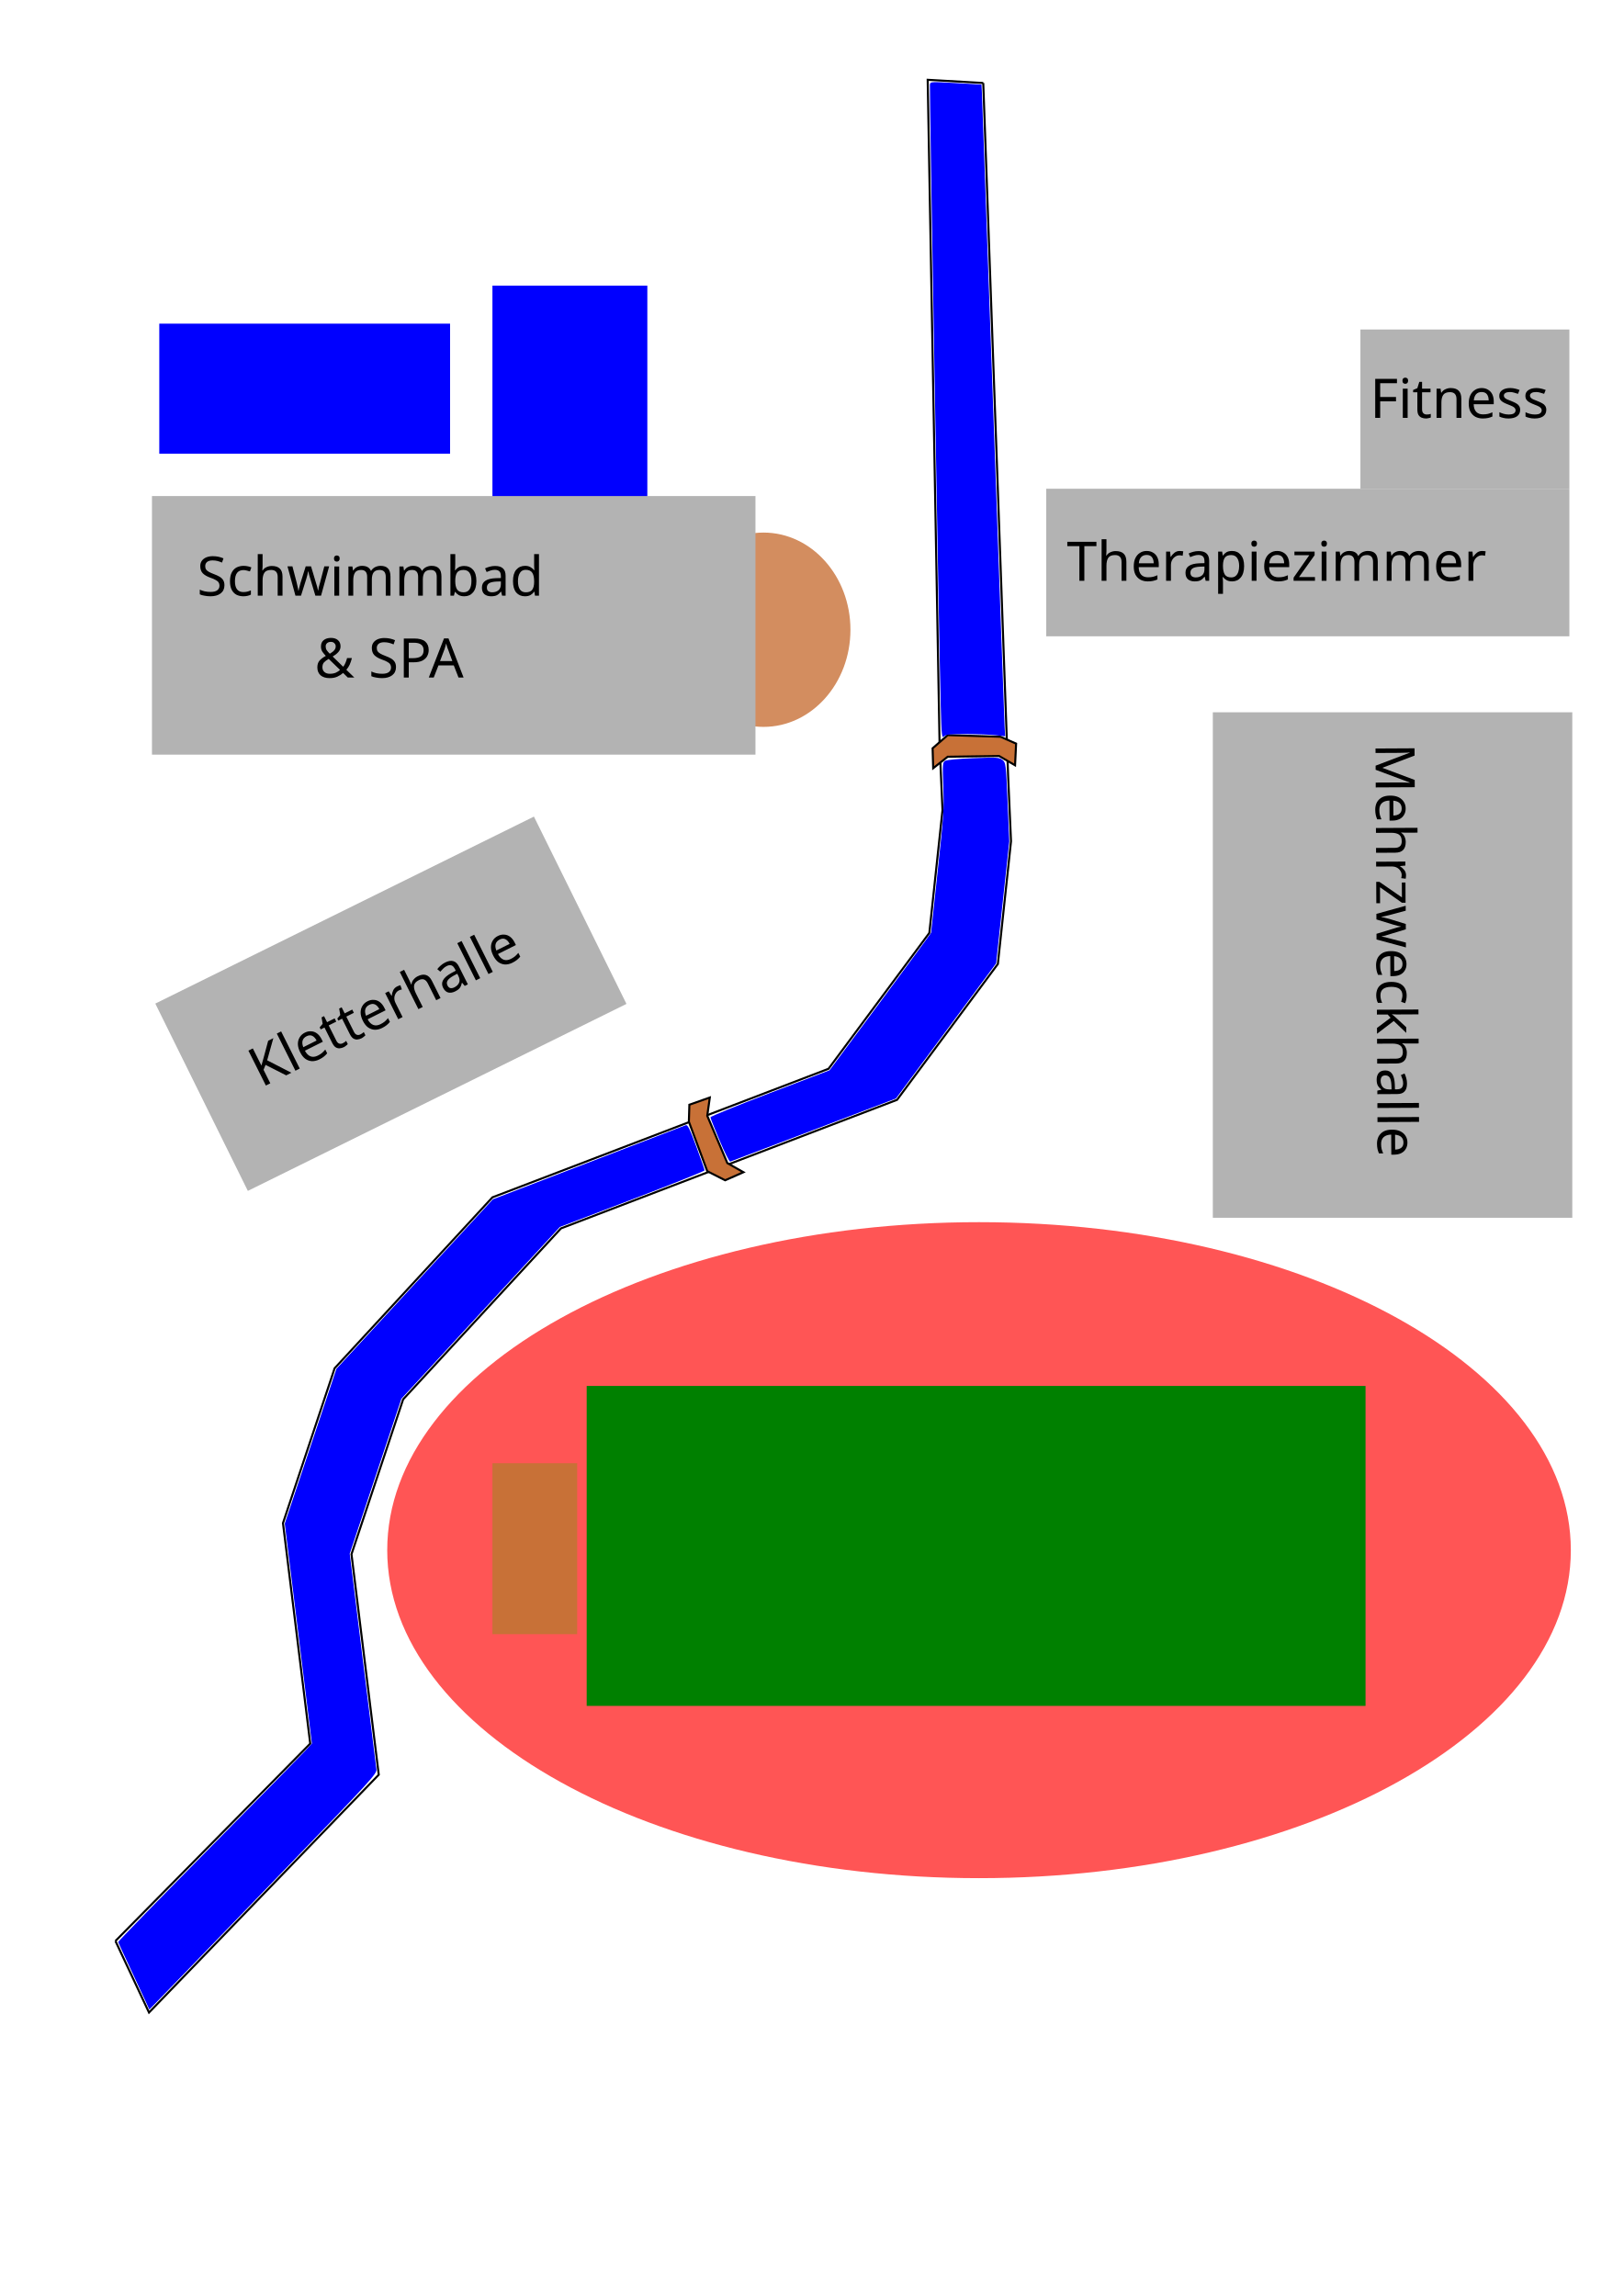
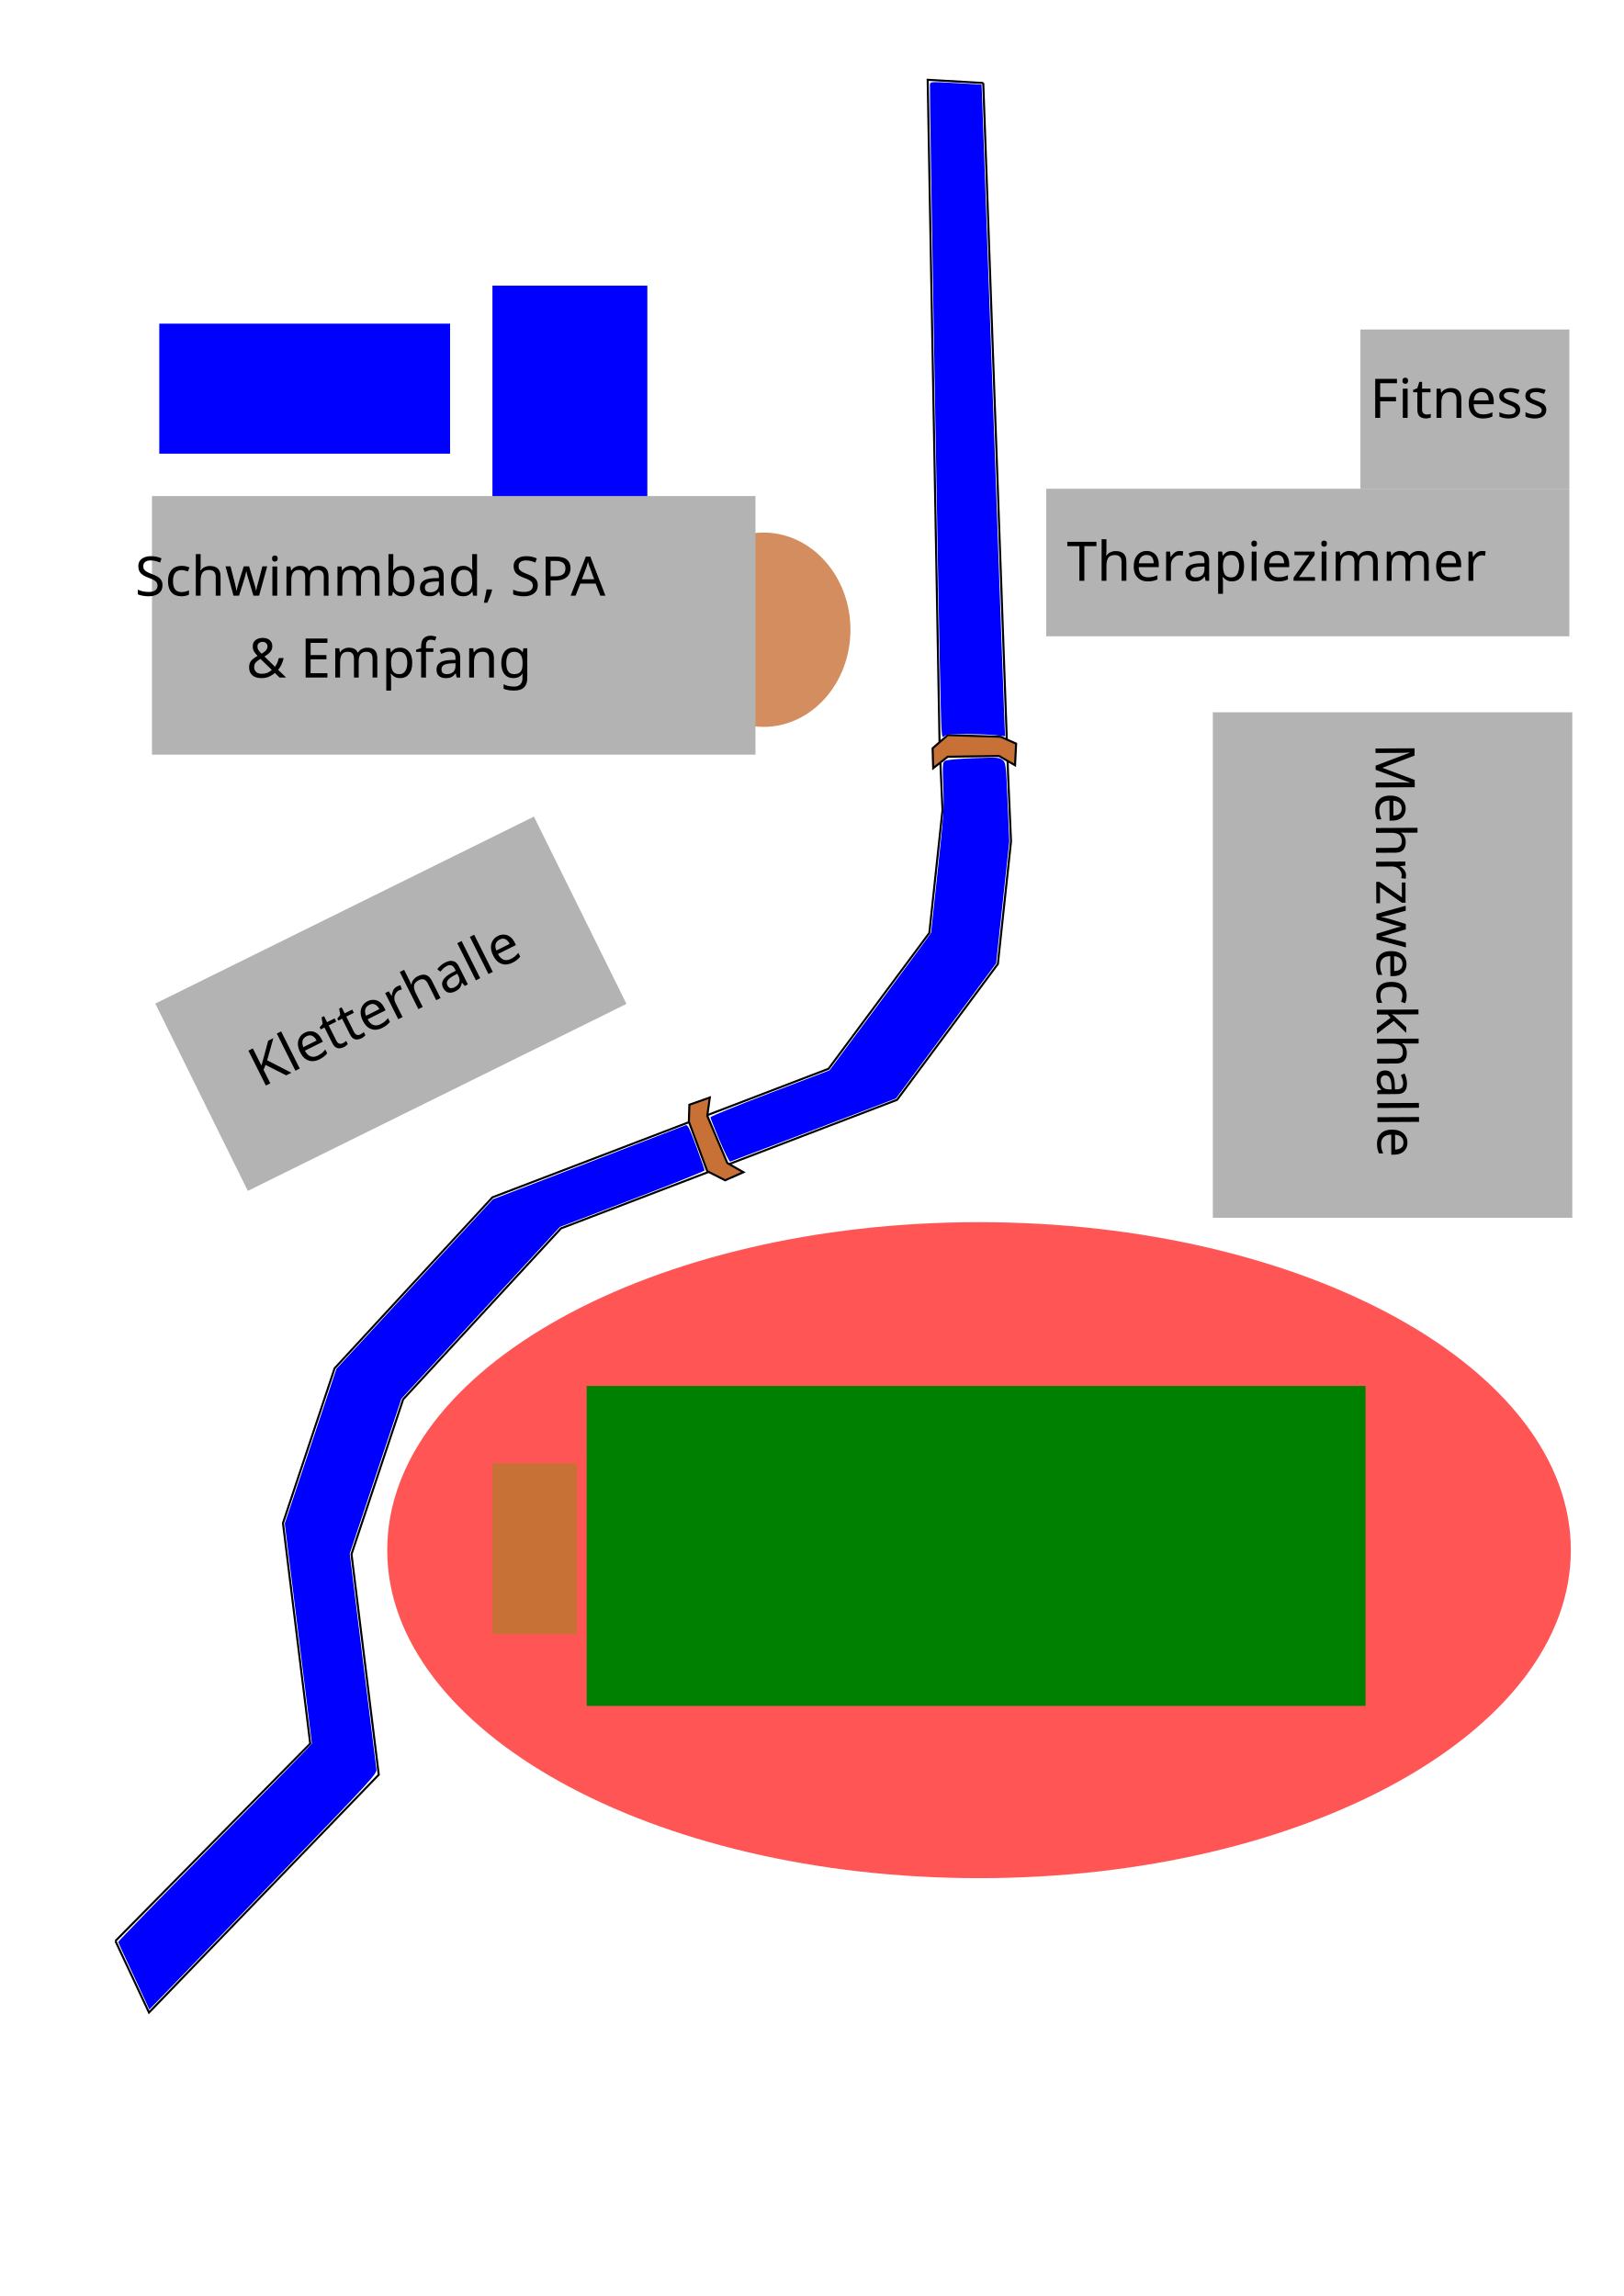
<svg xmlns="http://www.w3.org/2000/svg" width="210mm" height="297mm" viewBox="0 0 210 297" version="1.1" id="svg8">
  <defs id="defs2" />
  <g id="layer1">
    <path style="fill:none;stroke:#000000;stroke-width:0.265px;stroke-linecap:butt;stroke-linejoin:miter;stroke-opacity:1" d="m 14.93,251.076 25.193,-25.528 -3.525,-28.523 6.68,-20.031 20.411,-22.112 43.467,-16.631 13.04,-17.576 1.701,-15.875 -0.378,-8.504 -1.538,-85.975 7.188,0.415" id="path14" />
    <g id="g44">
      <path id="path14-1" d="m 14.93,251.076 4.342,9.256 29.714,-30.765 -3.525,-28.523 6.68,-20.031 20.411,-22.112 43.467,-16.631 13.04,-17.576 1.701,-15.875 -0.378,-8.504 -3.213,-89.58" style="fill:none;stroke:#000000;stroke-width:0.265px;stroke-linecap:butt;stroke-linejoin:miter;stroke-opacity:1" />
    </g>
-     <ellipse id="path33" cx="126.622" cy="200.522" rx="76.54" ry="42.428" style="fill:#ff5555;stroke-width:0.269" />
-     <rect id="rect31" width="100.731" height="41.388" x="75.879" y="179.279" style="fill:#008000;stroke-width:0.265" />
+     <g id="g115" class="building">
+       <ellipse id="path33" cx="126.622" cy="200.522" rx="76.54" ry="42.428" style="fill:#ff5555;stroke-width:0.269" />
+       <rect id="rect31" width="100.731" height="41.388" x="75.879" y="179.279" style="fill:#008000;stroke-width:0.265" />
+       <rect style="fill:#c87137;stroke-width:0.265" id="rect58" width="10.961" height="22.112" x="63.689" y="189.277" />
+     </g>
    <path style="fill:#c87137;stroke:#000000;stroke-width:0.265px;stroke-linecap:butt;stroke-linejoin:miter;stroke-opacity:1" d="m 96.153,151.632 -2.082,-1.176 -2.6,-6.124 0.332,-2.363 -2.644,0.932 -0.065,2.197 2.379,6.405 2.317,1.172 z" id="path56" />
-     <rect style="fill:#c87137;stroke-width:0.265" id="rect58" width="10.961" height="22.112" x="63.689" y="189.277" />
-     <g id="g114">
+     <g id="g114" class="building">
      <rect transform="rotate(-26.28657)" style="stroke-width:0.265;fill:#b3b3b3" y="125.289" x="-39.483" height="27.025" width="54.618" id="rect10" />
      <text transform="rotate(-26.60611)" id="text66" y="140.948" x="-32.827" style="font-style:normal;font-weight:normal;font-size:10.583px;line-height:1.25;font-family:sans-serif;letter-spacing:0px;word-spacing:0px;fill:#000000;fill-opacity:1;stroke:none;stroke-width:0.265" xml:space="preserve">
        <tspan style="font-size:7.056px;stroke-width:0.265" y="140.948" x="-32.827" id="tspan64">Kletterhalle</tspan>
      </text>
    </g>
-     <g id="g119">
+     <g id="g119" class="building">
      <rect y="92.137" x="156.86" height="65.39" width="46.491" id="rect52" style="fill:#b3b3b3;stroke-width:0.184" />
      <text transform="rotate(89.69913)" id="text74" y="-177.392" x="97.071" style="font-style:normal;font-weight:normal;font-size:10.583px;line-height:1.25;font-family:sans-serif;letter-spacing:0px;word-spacing:0px;fill:#000000;fill-opacity:1;stroke:none;stroke-width:0.265" xml:space="preserve">
        <tspan style="font-size:7.056px;stroke-width:0.265" y="-177.392" x="97.071" id="tspan72">Mehrzweckhalle</tspan>
      </text>
    </g>
-     <g id="g124">
+     <g id="g124" class="building">
      <rect y="63.222" x="135.315" height="19.088" width="67.658" id="rect60" style="fill:#b3b3b3;stroke-width:0.377" />
      <text id="text78" y="75.128" x="137.961" style="font-style:normal;font-weight:normal;font-size:10.583px;line-height:1.25;font-family:sans-serif;letter-spacing:0px;word-spacing:0px;fill:#000000;fill-opacity:1;stroke:none;stroke-width:0.265" xml:space="preserve">
        <tspan style="font-size:7.056px;stroke-width:0.265" y="75.128" x="137.961" id="tspan76">Therapiezimmer</tspan>
      </text>
    </g>
-     <g id="g129">
+     <g id="g129" class="building">
      <rect y="42.622" x="175.948" height="20.6" width="27.025" id="rect62" style="fill:#b3b3b3;stroke-width:0.191" />
      <text id="text82" y="54.056" x="177.176" style="font-style:normal;font-weight:normal;font-size:10.583px;line-height:1.25;font-family:sans-serif;letter-spacing:0px;word-spacing:0px;fill:#000000;fill-opacity:1;stroke:none;stroke-width:0.265" xml:space="preserve">
        <tspan style="font-size:7.056px;stroke-width:0.265" y="54.056" x="177.176" id="tspan80">Fitness</tspan>
      </text>
    </g>
    <path style="fill:#c87137;stroke:#000000;stroke-width:0.265px;stroke-linecap:butt;stroke-linejoin:miter;stroke-opacity:1" d="m 120.692,99.375 1.875,-1.485 6.652,-0.097 2.063,1.199 0.135,-2.8 -2.01,-0.889 -6.829,-0.214 -1.96,1.704 z" id="path56-3" />
-     <rect style="fill:#0000ff;stroke-width:0.265" id="rect107" width="37.609" height="16.82" x="20.6" y="41.866" />
-     <rect style="fill:#0000ff;stroke-width:0.265" id="rect109" width="20.033" height="27.403" x="63.689" y="36.952" />
-     <g id="g196">
+     <g id="g196" class="building">
+       <rect style="fill:#0000ff;stroke-width:0.265" id="rect107" width="37.609" height="16.82" x="20.6" y="41.866" />
+       <rect style="fill:#0000ff;stroke-width:0.265" id="rect109" width="20.033" height="27.403" x="63.689" y="36.952" />
      <ellipse style="fill:#d38d5f;stroke-width:0.319" id="path131" cx="98.746" cy="81.459" rx="11.245" ry="12.568" />
      <rect y="64.167" x="19.655" height="33.451" width="78.052" id="rect99" style="fill:#b3b3b3;stroke-width:0.265" />
      <text id="text103" y="77.056" x="59.948" style="font-style:normal;font-weight:normal;font-size:10.583px;line-height:1;font-family:sans-serif;text-align:center;letter-spacing:0px;word-spacing:0px;text-anchor:middle;fill:#000000;fill-opacity:1;stroke:none;stroke-width:0.265" xml:space="preserve">
-         <tspan style="font-size:7.056px;line-height:1;text-align:center;text-anchor:middle;stroke-width:0.265" y="77.056" x="61.188" id="tspan101">Schwimmbad </tspan>
-         <tspan id="tspan105" style="font-size:7.056px;line-height:1;text-align:center;text-anchor:middle;stroke-width:0.265" y="87.639" x="59.948">&amp; SPA</tspan>
+         <tspan style="font-size:7.056px;line-height:1;text-align:center;text-anchor:middle;stroke-width:0.265" y="77.056" x="61.188" id="tspan101">Schwimmbad, SPA </tspan>
+         <tspan id="tspan105" style="font-size:7.056px;line-height:1;text-align:center;text-anchor:middle;stroke-width:0.265" y="87.639" x="59.948">&amp; Empfang</tspan>
      </text>
    </g>
    <path style="fill:#0000ff;stroke-width:0.714" d="m 459.845,345.128 c -0.706,-24.691 -5.528,-301.967 -5.282,-303.689 0.218,-1.525 0.236,-1.526 12.718,-0.813 l 12.5,0.714 0.194,3.929 c 0.106,2.161 2.586,71.589 5.509,154.286 2.923,82.696 5.435,152.618 5.582,155.382 l 0.267,5.025 -4.704,-0.524 c -2.587,-0.288 -9.018,-0.54 -14.291,-0.561 -7.701,-0.029 -9.828,0.181 -10.812,1.072 -1.153,1.044 -1.252,0.169 -1.681,-14.821 z" id="path46" transform="scale(0.2645833)" />
    <path style="fill:#0000ff;stroke-width:0.714" d="m 351.746,557.559 c -2.455,-5.819 -4.464,-10.912 -4.464,-11.318 0,-0.405 13.098,-5.737 29.107,-11.849 l 29.107,-11.112 24.821,-33.441 c 13.652,-18.392 24.822,-33.615 24.824,-33.827 10e-4,-0.213 1.441,-13.684 3.2,-29.937 2.934,-27.114 3.162,-30.53 2.77,-41.429 -0.403,-11.202 -0.35,-11.924 0.944,-12.688 0.784,-0.463 6.712,-1.013 13.835,-1.283 11.513,-0.436 12.591,-0.37 14.137,0.863 1.64,1.309 1.69,1.722 2.5,20.568 l 0.826,19.233 -3.214,29.826 -3.214,29.826 -24.486,33.031 -24.486,33.031 -40.156,15.311 c -22.086,8.421 -40.478,15.415 -40.871,15.543 -0.393,0.128 -2.723,-4.529 -5.179,-10.349 z" id="path48" transform="scale(0.2645833)" />
    <path style="fill:#0000ff;stroke-width:0.714" d="m 71.295,978.691 c -0.94,-2.079 -4.34,-9.393 -7.555,-16.253 -3.215,-6.86 -5.903,-12.695 -5.974,-12.966 -0.07,-0.271 19.815,-20.693 44.189,-45.384 24.374,-24.69 45.71,-46.418 47.412,-48.284 l 3.095,-3.393 -6.629,-53.778 -6.629,-53.778 12.632,-37.83 12.632,-37.83 38.236,-41.429 38.236,-41.429 46.563,-17.885 c 25.61,-9.837 47.078,-18.085 47.706,-18.329 0.927,-0.361 1.905,1.618 5.179,10.488 2.219,6.013 4.035,11.227 4.035,11.587 0,0.36 -15.916,6.73 -35.37,14.155 l -35.37,13.501 -38.735,41.986 -38.735,41.986 -12.63,37.882 -12.63,37.882 6.346,51.588 c 3.491,28.373 6.495,52.6 6.678,53.836 0.315,2.139 -1.873,4.532 -45.078,49.286 -24.975,25.871 -50.019,51.792 -55.653,57.603 l -10.244,10.565 z" id="path50" transform="scale(0.2645833)" />
  </g>
</svg>
